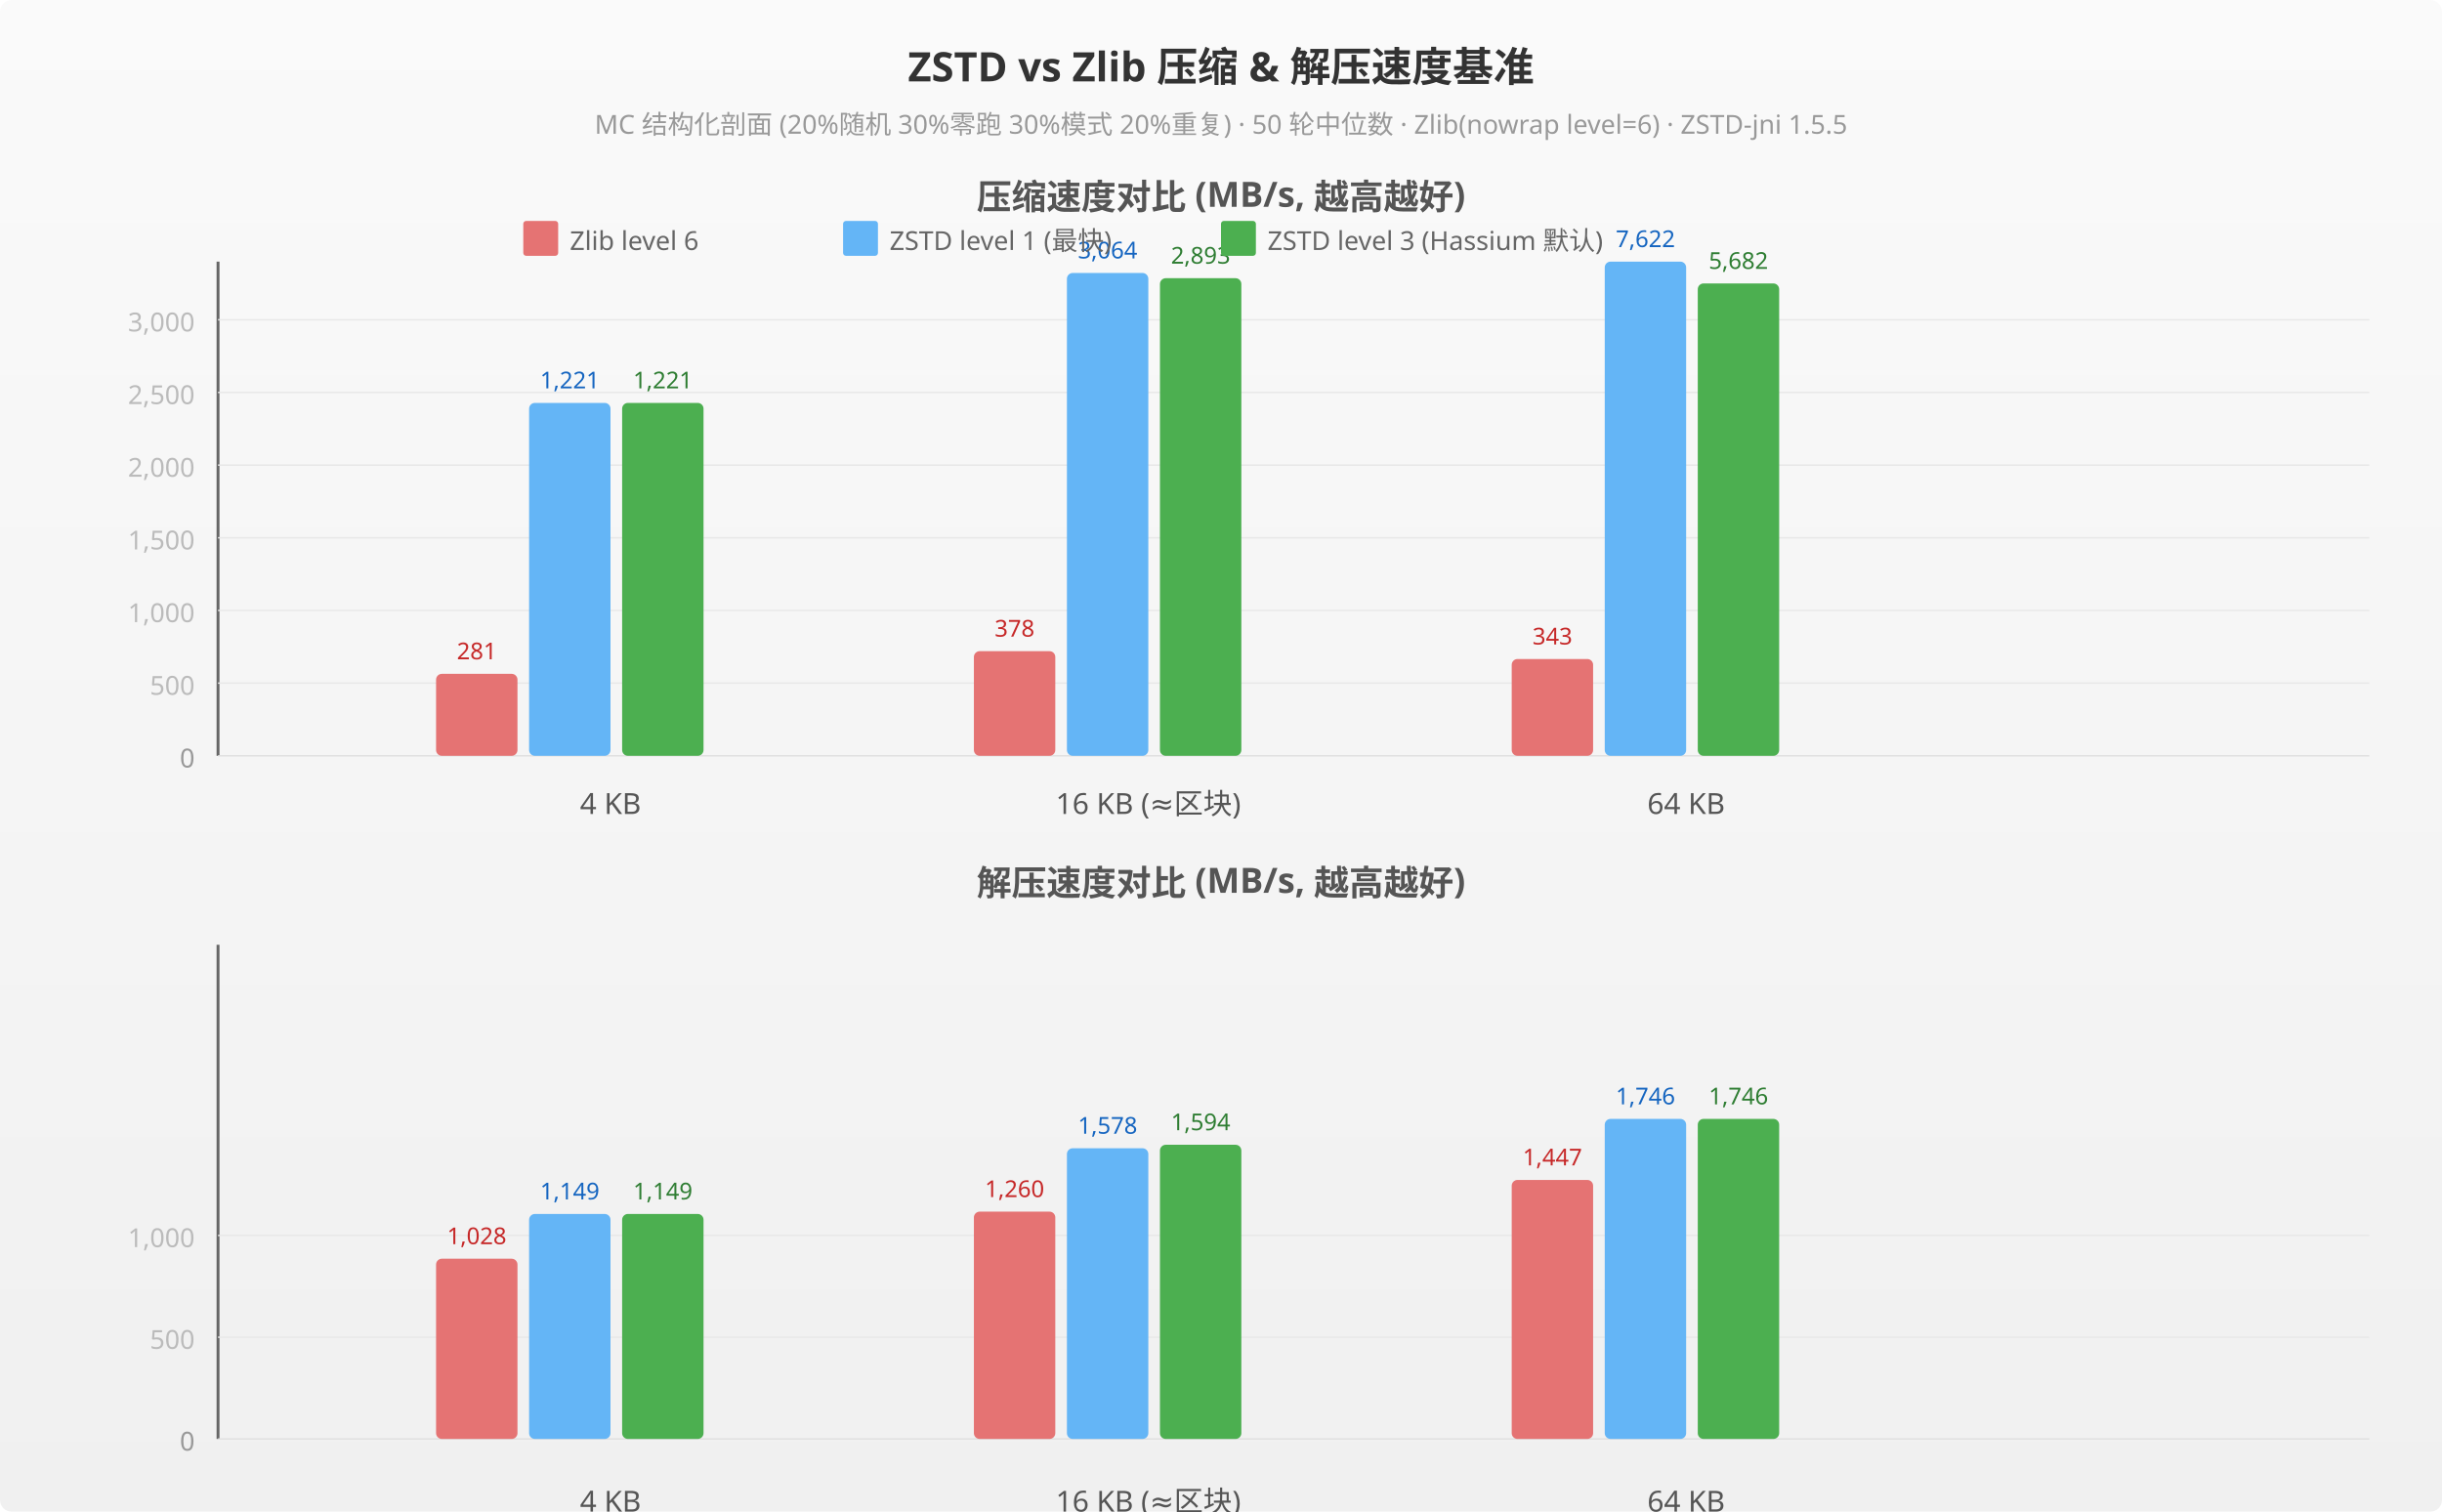
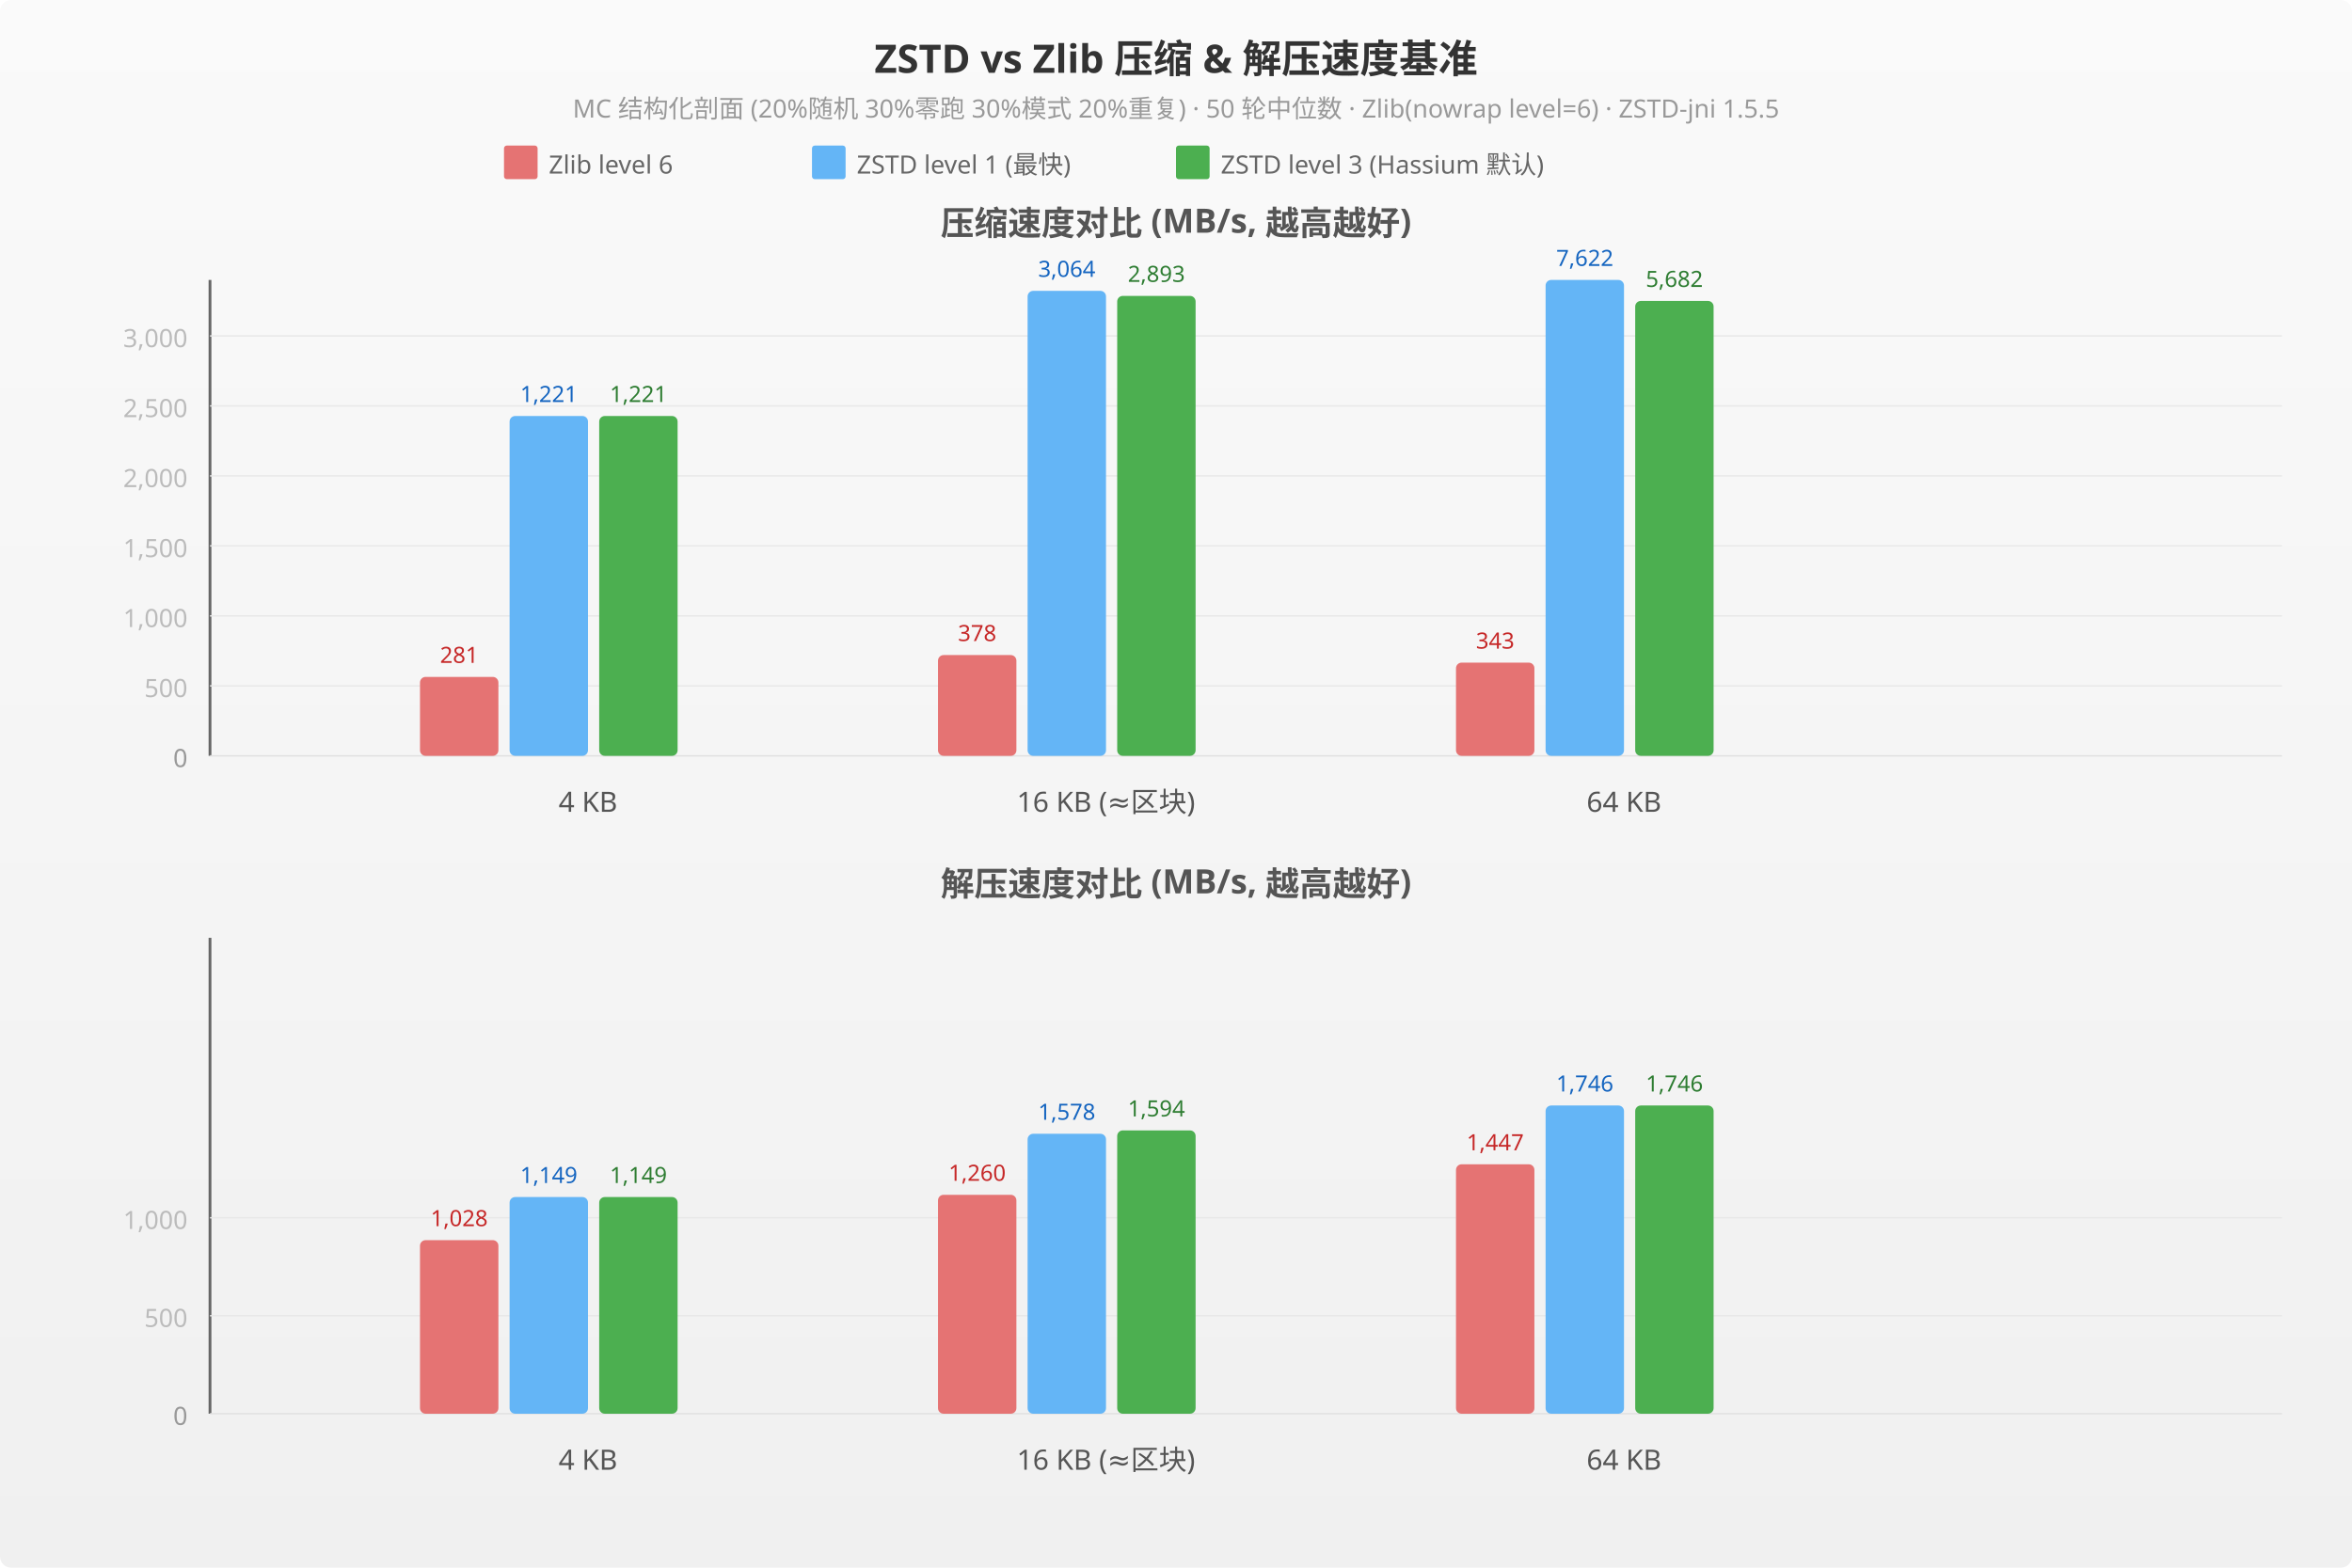
- <svg xmlns="http://www.w3.org/2000/svg" width="840" height="520" role="img" aria-label="Zlib vs ZSTD 压缩/解压性能基准">
+ <svg xmlns="http://www.w3.org/2000/svg" width="840" height="560" role="img" aria-label="Zlib vs ZSTD 压缩/解压性能基准">
  <defs>
    <linearGradient id="bg" x1="0" y1="0" x2="0" y2="1">
      <stop offset="0%" stop-color="#fafafa" />
      <stop offset="100%" stop-color="#f0f0f0" />
    </linearGradient>
  </defs>
-   <rect width="840" height="520" fill="url(#bg)" rx="4" />
-   <text x="420" y="28" text-anchor="middle" font-family="Verdana,Geneva,sans-serif" font-size="14" font-weight="bold" fill="#333">
+   <rect width="840" height="560" fill="url(#bg)" rx="4" />
+   <text x="420" y="26" text-anchor="middle" font-family="Verdana,Geneva,sans-serif" font-size="14" font-weight="bold" fill="#333">
  ZSTD vs Zlib 压缩 &amp; 解压速度基准
</text>
-   <text x="420" y="46" text-anchor="middle" font-family="Verdana,sans-serif" font-size="9" fill="#999">
+   <text x="420" y="42" text-anchor="middle" font-family="Verdana,sans-serif" font-size="9" fill="#999">
  MC 结构化剖面 (20%随机 30%零跑 30%模式 20%重复) · 50 轮中位数 · Zlib(nowrap level=6) · ZSTD-jni 1.5.5
</text>
-   <text x="420" y="72" text-anchor="middle" font-family="Verdana,sans-serif" font-size="12" font-weight="bold" fill="#555">压缩速度对比 (MB/s, 越高越好)</text>
-   <line x1="75" y1="90" x2="75" y2="260" stroke="#666" stroke-width="1" />
-   <line x1="75" y1="260" x2="815" y2="260" stroke="#e0e0e0" stroke-width="0.5" />
-   <text x="67" y="264" text-anchor="end" font-family="Verdana,sans-serif" font-size="9" fill="#999">0</text>
-   <line x1="75" y1="235" x2="815" y2="235" stroke="#e8e8e8" stroke-width="0.5" />
-   <text x="67" y="239" text-anchor="end" font-family="Verdana,sans-serif" font-size="9" fill="#bbb">500</text>
-   <line x1="75" y1="210" x2="815" y2="210" stroke="#e8e8e8" stroke-width="0.5" />
-   <text x="67" y="214" text-anchor="end" font-family="Verdana,sans-serif" font-size="9" fill="#bbb">1,000</text>
-   <line x1="75" y1="185" x2="815" y2="185" stroke="#e8e8e8" stroke-width="0.5" />
-   <text x="67" y="189" text-anchor="end" font-family="Verdana,sans-serif" font-size="9" fill="#bbb">1,500</text>
-   <line x1="75" y1="160" x2="815" y2="160" stroke="#e8e8e8" stroke-width="0.5" />
-   <text x="67" y="164" text-anchor="end" font-family="Verdana,sans-serif" font-size="9" fill="#bbb">2,000</text>
-   <line x1="75" y1="135" x2="815" y2="135" stroke="#e8e8e8" stroke-width="0.5" />
-   <text x="67" y="139" text-anchor="end" font-family="Verdana,sans-serif" font-size="9" fill="#bbb">2,500</text>
-   <line x1="75" y1="110" x2="815" y2="110" stroke="#e8e8e8" stroke-width="0.5" />
-   <text x="67" y="114" text-anchor="end" font-family="Verdana,sans-serif" font-size="9" fill="#bbb">3,000</text>
-   <text x="210" y="280" text-anchor="middle" font-family="Verdana,sans-serif" font-size="10" fill="#555">4 KB</text>
-   <text x="395" y="280" text-anchor="middle" font-family="Verdana,sans-serif" font-size="10" fill="#555">16 KB (≈区块)</text>
-   <text x="580" y="280" text-anchor="middle" font-family="Verdana,sans-serif" font-size="10" fill="#555">64 KB</text>
-   <rect x="150" y="231.8" width="28" height="28.2" fill="#E57373" rx="2" />
-   <text x="164" y="226.8" text-anchor="middle" font-family="Verdana,sans-serif" font-size="8" fill="#C62828">281</text>
-   <rect x="182" y="138.6" width="28" height="121.4" fill="#64B5F6" rx="2" />
-   <text x="196" y="133.6" text-anchor="middle" font-family="Verdana,sans-serif" font-size="8" fill="#1565C0">1,221</text>
-   <rect x="214" y="138.6" width="28" height="121.4" fill="#4CAF50" rx="2" />
-   <text x="228" y="133.6" text-anchor="middle" font-family="Verdana,sans-serif" font-size="8" fill="#2E7D32">1,221</text>
-   <rect x="335" y="224.0" width="28" height="36.0" fill="#E57373" rx="2" />
-   <text x="349" y="219.0" text-anchor="middle" font-family="Verdana,sans-serif" font-size="8" fill="#C62828">378</text>
-   <rect x="367" y="93.9" width="28" height="166.1" fill="#64B5F6" rx="2" />
-   <text x="381" y="88.9" text-anchor="middle" font-family="Verdana,sans-serif" font-size="8" fill="#1565C0">3,064</text>
-   <rect x="399" y="95.7" width="28" height="164.3" fill="#4CAF50" rx="2" />
-   <text x="413" y="90.7" text-anchor="middle" font-family="Verdana,sans-serif" font-size="8" fill="#2E7D32">2,893</text>
-   <rect x="520" y="226.7" width="28" height="33.3" fill="#E57373" rx="2" />
-   <text x="534" y="221.7" text-anchor="middle" font-family="Verdana,sans-serif" font-size="8" fill="#C62828">343</text>
-   <rect x="552" y="90.0" width="28" height="170.0" fill="#64B5F6" rx="2" />
-   <text x="566" y="85.0" text-anchor="middle" font-family="Verdana,sans-serif" font-size="8" fill="#1565C0">7,622</text>
-   <rect x="584" y="97.5" width="28" height="162.5" fill="#4CAF50" rx="2" />
-   <text x="598" y="92.5" text-anchor="middle" font-family="Verdana,sans-serif" font-size="8" fill="#2E7D32">5,682</text>
-   <text x="420" y="308" text-anchor="middle" font-family="Verdana,sans-serif" font-size="12" font-weight="bold" fill="#555">解压速度对比 (MB/s, 越高越好)</text>
-   <line x1="75" y1="325" x2="75" y2="495" stroke="#666" stroke-width="1" />
-   <line x1="75" y1="495" x2="815" y2="495" stroke="#e0e0e0" stroke-width="0.5" />
-   <text x="67" y="499" text-anchor="end" font-family="Verdana,sans-serif" font-size="9" fill="#999">0</text>
-   <line x1="75" y1="460" x2="815" y2="460" stroke="#e8e8e8" stroke-width="0.5" />
-   <text x="67" y="464" text-anchor="end" font-family="Verdana,sans-serif" font-size="9" fill="#bbb">500</text>
-   <line x1="75" y1="425" x2="815" y2="425" stroke="#e8e8e8" stroke-width="0.5" />
-   <text x="67" y="429" text-anchor="end" font-family="Verdana,sans-serif" font-size="9" fill="#bbb">1,000</text>
-   <text x="210" y="520" text-anchor="middle" font-family="Verdana,sans-serif" font-size="10" fill="#555">4 KB</text>
-   <text x="395" y="520" text-anchor="middle" font-family="Verdana,sans-serif" font-size="10" fill="#555">16 KB (≈区块)</text>
-   <text x="580" y="520" text-anchor="middle" font-family="Verdana,sans-serif" font-size="10" fill="#555">64 KB</text>
-   <rect x="150" y="433.0" width="28" height="62.0" fill="#E57373" rx="2" />
-   <text x="164" y="428.0" text-anchor="middle" font-family="Verdana,sans-serif" font-size="8" fill="#C62828">1,028</text>
-   <rect x="182" y="417.6" width="28" height="77.4" fill="#64B5F6" rx="2" />
-   <text x="196" y="412.6" text-anchor="middle" font-family="Verdana,sans-serif" font-size="8" fill="#1565C0">1,149</text>
-   <rect x="214" y="417.6" width="28" height="77.4" fill="#4CAF50" rx="2" />
-   <text x="228" y="412.6" text-anchor="middle" font-family="Verdana,sans-serif" font-size="8" fill="#2E7D32">1,149</text>
-   <rect x="335" y="416.8" width="28" height="78.2" fill="#E57373" rx="2" />
-   <text x="349" y="411.8" text-anchor="middle" font-family="Verdana,sans-serif" font-size="8" fill="#C62828">1,260</text>
-   <rect x="367" y="395.0" width="28" height="100.0" fill="#64B5F6" rx="2" />
-   <text x="381" y="390.0" text-anchor="middle" font-family="Verdana,sans-serif" font-size="8" fill="#1565C0">1,578</text>
-   <rect x="399" y="393.8" width="28" height="101.2" fill="#4CAF50" rx="2" />
-   <text x="413" y="388.8" text-anchor="middle" font-family="Verdana,sans-serif" font-size="8" fill="#2E7D32">1,594</text>
-   <rect x="520" y="405.9" width="28" height="89.1" fill="#E57373" rx="2" />
-   <text x="534" y="400.9" text-anchor="middle" font-family="Verdana,sans-serif" font-size="8" fill="#C62828">1,447</text>
-   <rect x="552" y="384.9" width="28" height="110.1" fill="#64B5F6" rx="2" />
-   <text x="566" y="379.9" text-anchor="middle" font-family="Verdana,sans-serif" font-size="8" fill="#1565C0">1,746</text>
-   <rect x="584" y="384.9" width="28" height="110.1" fill="#4CAF50" rx="2" />
-   <text x="598" y="379.9" text-anchor="middle" font-family="Verdana,sans-serif" font-size="8" fill="#2E7D32">1,746</text>
-   <rect x="180" y="76" width="12" height="12" fill="#E57373" rx="1" />
-   <text x="196" y="86" font-family="Verdana,sans-serif" font-size="9" fill="#666">Zlib level 6</text>
-   <rect x="290" y="76" width="12" height="12" fill="#64B5F6" rx="1" />
-   <text x="306" y="86" font-family="Verdana,sans-serif" font-size="9" fill="#666">ZSTD level 1 (最快)</text>
-   <rect x="420" y="76" width="12" height="12" fill="#4CAF50" rx="1" />
-   <text x="436" y="86" font-family="Verdana,sans-serif" font-size="9" fill="#666">ZSTD level 3 (Hassium 默认)</text>
+   <rect x="180" y="52" width="12" height="12" fill="#E57373" rx="1" />
+   <text x="196" y="62" font-family="Verdana,sans-serif" font-size="9" fill="#666">Zlib level 6</text>
+   <rect x="290" y="52" width="12" height="12" fill="#64B5F6" rx="1" />
+   <text x="306" y="62" font-family="Verdana,sans-serif" font-size="9" fill="#666">ZSTD level 1 (最快)</text>
+   <rect x="420" y="52" width="12" height="12" fill="#4CAF50" rx="1" />
+   <text x="436" y="62" font-family="Verdana,sans-serif" font-size="9" fill="#666">ZSTD level 3 (Hassium 默认)</text>
+   <text x="420" y="84" text-anchor="middle" font-family="Verdana,sans-serif" font-size="12" font-weight="bold" fill="#555">压缩速度对比 (MB/s, 越高越好)</text>
+   <line x1="75" y1="100" x2="75" y2="270" stroke="#666" stroke-width="1" />
+   <line x1="75" y1="270" x2="815" y2="270" stroke="#e0e0e0" stroke-width="0.5" />
+   <text x="67" y="274" text-anchor="end" font-family="Verdana,sans-serif" font-size="9" fill="#999">0</text>
+   <line x1="75" y1="245" x2="815" y2="245" stroke="#e8e8e8" stroke-width="0.5" />
+   <text x="67" y="249" text-anchor="end" font-family="Verdana,sans-serif" font-size="9" fill="#bbb">500</text>
+   <line x1="75" y1="220" x2="815" y2="220" stroke="#e8e8e8" stroke-width="0.5" />
+   <text x="67" y="224" text-anchor="end" font-family="Verdana,sans-serif" font-size="9" fill="#bbb">1,000</text>
+   <line x1="75" y1="195" x2="815" y2="195" stroke="#e8e8e8" stroke-width="0.5" />
+   <text x="67" y="199" text-anchor="end" font-family="Verdana,sans-serif" font-size="9" fill="#bbb">1,500</text>
+   <line x1="75" y1="170" x2="815" y2="170" stroke="#e8e8e8" stroke-width="0.5" />
+   <text x="67" y="174" text-anchor="end" font-family="Verdana,sans-serif" font-size="9" fill="#bbb">2,000</text>
+   <line x1="75" y1="145" x2="815" y2="145" stroke="#e8e8e8" stroke-width="0.5" />
+   <text x="67" y="149" text-anchor="end" font-family="Verdana,sans-serif" font-size="9" fill="#bbb">2,500</text>
+   <line x1="75" y1="120" x2="815" y2="120" stroke="#e8e8e8" stroke-width="0.5" />
+   <text x="67" y="124" text-anchor="end" font-family="Verdana,sans-serif" font-size="9" fill="#bbb">3,000</text>
+   <text x="210" y="290" text-anchor="middle" font-family="Verdana,sans-serif" font-size="10" fill="#555">4 KB</text>
+   <text x="395" y="290" text-anchor="middle" font-family="Verdana,sans-serif" font-size="10" fill="#555">16 KB (≈区块)</text>
+   <text x="580" y="290" text-anchor="middle" font-family="Verdana,sans-serif" font-size="10" fill="#555">64 KB</text>
+   <rect x="150" y="241.8" width="28" height="28.2" fill="#E57373" rx="2" />
+   <text x="164" y="236.8" text-anchor="middle" font-family="Verdana,sans-serif" font-size="8" fill="#C62828">281</text>
+   <rect x="182" y="148.6" width="28" height="121.4" fill="#64B5F6" rx="2" />
+   <text x="196" y="143.6" text-anchor="middle" font-family="Verdana,sans-serif" font-size="8" fill="#1565C0">1,221</text>
+   <rect x="214" y="148.6" width="28" height="121.4" fill="#4CAF50" rx="2" />
+   <text x="228" y="143.6" text-anchor="middle" font-family="Verdana,sans-serif" font-size="8" fill="#2E7D32">1,221</text>
+   <rect x="335" y="234.0" width="28" height="36.0" fill="#E57373" rx="2" />
+   <text x="349" y="229.0" text-anchor="middle" font-family="Verdana,sans-serif" font-size="8" fill="#C62828">378</text>
+   <rect x="367" y="103.9" width="28" height="166.1" fill="#64B5F6" rx="2" />
+   <text x="381" y="98.9" text-anchor="middle" font-family="Verdana,sans-serif" font-size="8" fill="#1565C0">3,064</text>
+   <rect x="399" y="105.7" width="28" height="164.3" fill="#4CAF50" rx="2" />
+   <text x="413" y="100.7" text-anchor="middle" font-family="Verdana,sans-serif" font-size="8" fill="#2E7D32">2,893</text>
+   <rect x="520" y="236.7" width="28" height="33.3" fill="#E57373" rx="2" />
+   <text x="534" y="231.7" text-anchor="middle" font-family="Verdana,sans-serif" font-size="8" fill="#C62828">343</text>
+   <rect x="552" y="100.0" width="28" height="170.0" fill="#64B5F6" rx="2" />
+   <text x="566" y="95.0" text-anchor="middle" font-family="Verdana,sans-serif" font-size="8" fill="#1565C0">7,622</text>
+   <rect x="584" y="107.5" width="28" height="162.5" fill="#4CAF50" rx="2" />
+   <text x="598" y="102.5" text-anchor="middle" font-family="Verdana,sans-serif" font-size="8" fill="#2E7D32">5,682</text>
+   <text x="420" y="320" text-anchor="middle" font-family="Verdana,sans-serif" font-size="12" font-weight="bold" fill="#555">解压速度对比 (MB/s, 越高越好)</text>
+   <line x1="75" y1="335" x2="75" y2="505" stroke="#666" stroke-width="1" />
+   <line x1="75" y1="505" x2="815" y2="505" stroke="#e0e0e0" stroke-width="0.5" />
+   <text x="67" y="509" text-anchor="end" font-family="Verdana,sans-serif" font-size="9" fill="#999">0</text>
+   <line x1="75" y1="470" x2="815" y2="470" stroke="#e8e8e8" stroke-width="0.5" />
+   <text x="67" y="474" text-anchor="end" font-family="Verdana,sans-serif" font-size="9" fill="#bbb">500</text>
+   <line x1="75" y1="435" x2="815" y2="435" stroke="#e8e8e8" stroke-width="0.5" />
+   <text x="67" y="439" text-anchor="end" font-family="Verdana,sans-serif" font-size="9" fill="#bbb">1,000</text>
+   <text x="210" y="525" text-anchor="middle" font-family="Verdana,sans-serif" font-size="10" fill="#555">4 KB</text>
+   <text x="395" y="525" text-anchor="middle" font-family="Verdana,sans-serif" font-size="10" fill="#555">16 KB (≈区块)</text>
+   <text x="580" y="525" text-anchor="middle" font-family="Verdana,sans-serif" font-size="10" fill="#555">64 KB</text>
+   <rect x="150" y="443.0" width="28" height="62.0" fill="#E57373" rx="2" />
+   <text x="164" y="438.0" text-anchor="middle" font-family="Verdana,sans-serif" font-size="8" fill="#C62828">1,028</text>
+   <rect x="182" y="427.6" width="28" height="77.4" fill="#64B5F6" rx="2" />
+   <text x="196" y="422.6" text-anchor="middle" font-family="Verdana,sans-serif" font-size="8" fill="#1565C0">1,149</text>
+   <rect x="214" y="427.6" width="28" height="77.4" fill="#4CAF50" rx="2" />
+   <text x="228" y="422.6" text-anchor="middle" font-family="Verdana,sans-serif" font-size="8" fill="#2E7D32">1,149</text>
+   <rect x="335" y="426.8" width="28" height="78.2" fill="#E57373" rx="2" />
+   <text x="349" y="421.8" text-anchor="middle" font-family="Verdana,sans-serif" font-size="8" fill="#C62828">1,260</text>
+   <rect x="367" y="405.0" width="28" height="100.0" fill="#64B5F6" rx="2" />
+   <text x="381" y="400.0" text-anchor="middle" font-family="Verdana,sans-serif" font-size="8" fill="#1565C0">1,578</text>
+   <rect x="399" y="403.8" width="28" height="101.2" fill="#4CAF50" rx="2" />
+   <text x="413" y="398.8" text-anchor="middle" font-family="Verdana,sans-serif" font-size="8" fill="#2E7D32">1,594</text>
+   <rect x="520" y="415.9" width="28" height="89.1" fill="#E57373" rx="2" />
+   <text x="534" y="410.9" text-anchor="middle" font-family="Verdana,sans-serif" font-size="8" fill="#C62828">1,447</text>
+   <rect x="552" y="394.9" width="28" height="110.1" fill="#64B5F6" rx="2" />
+   <text x="566" y="389.9" text-anchor="middle" font-family="Verdana,sans-serif" font-size="8" fill="#1565C0">1,746</text>
+   <rect x="584" y="394.9" width="28" height="110.1" fill="#4CAF50" rx="2" />
+   <text x="598" y="389.9" text-anchor="middle" font-family="Verdana,sans-serif" font-size="8" fill="#2E7D32">1,746</text>
</svg>
